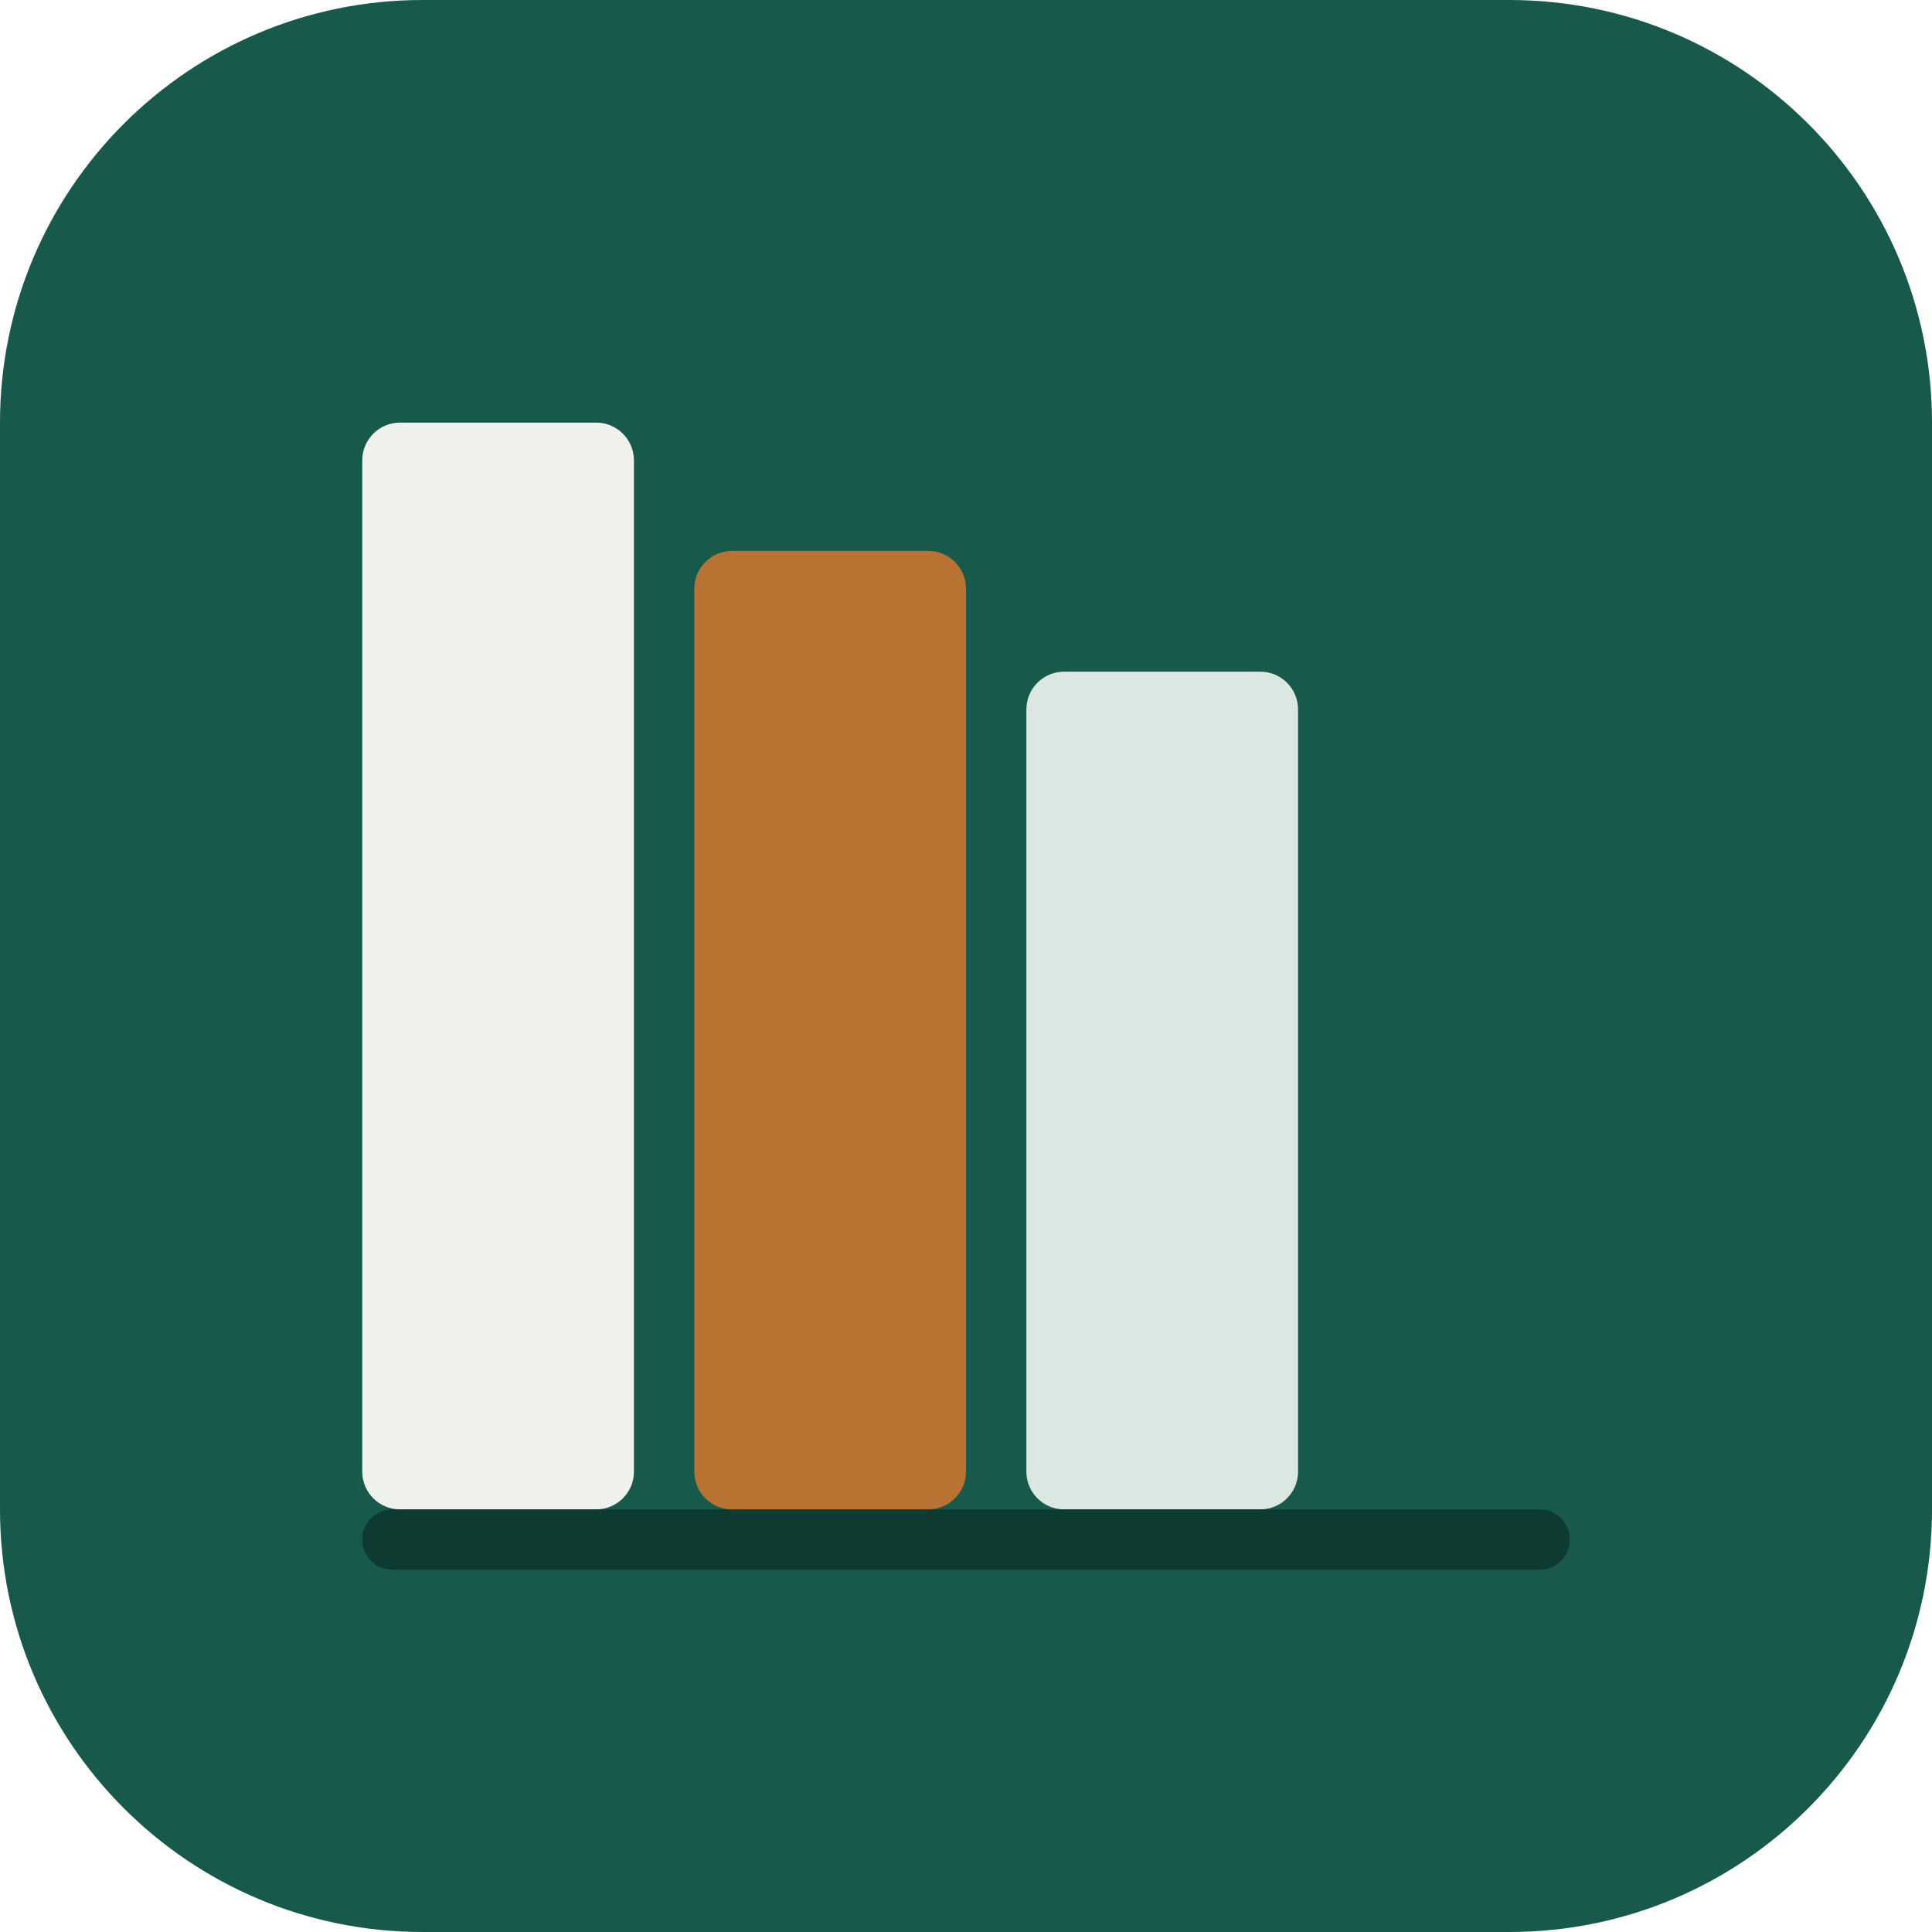
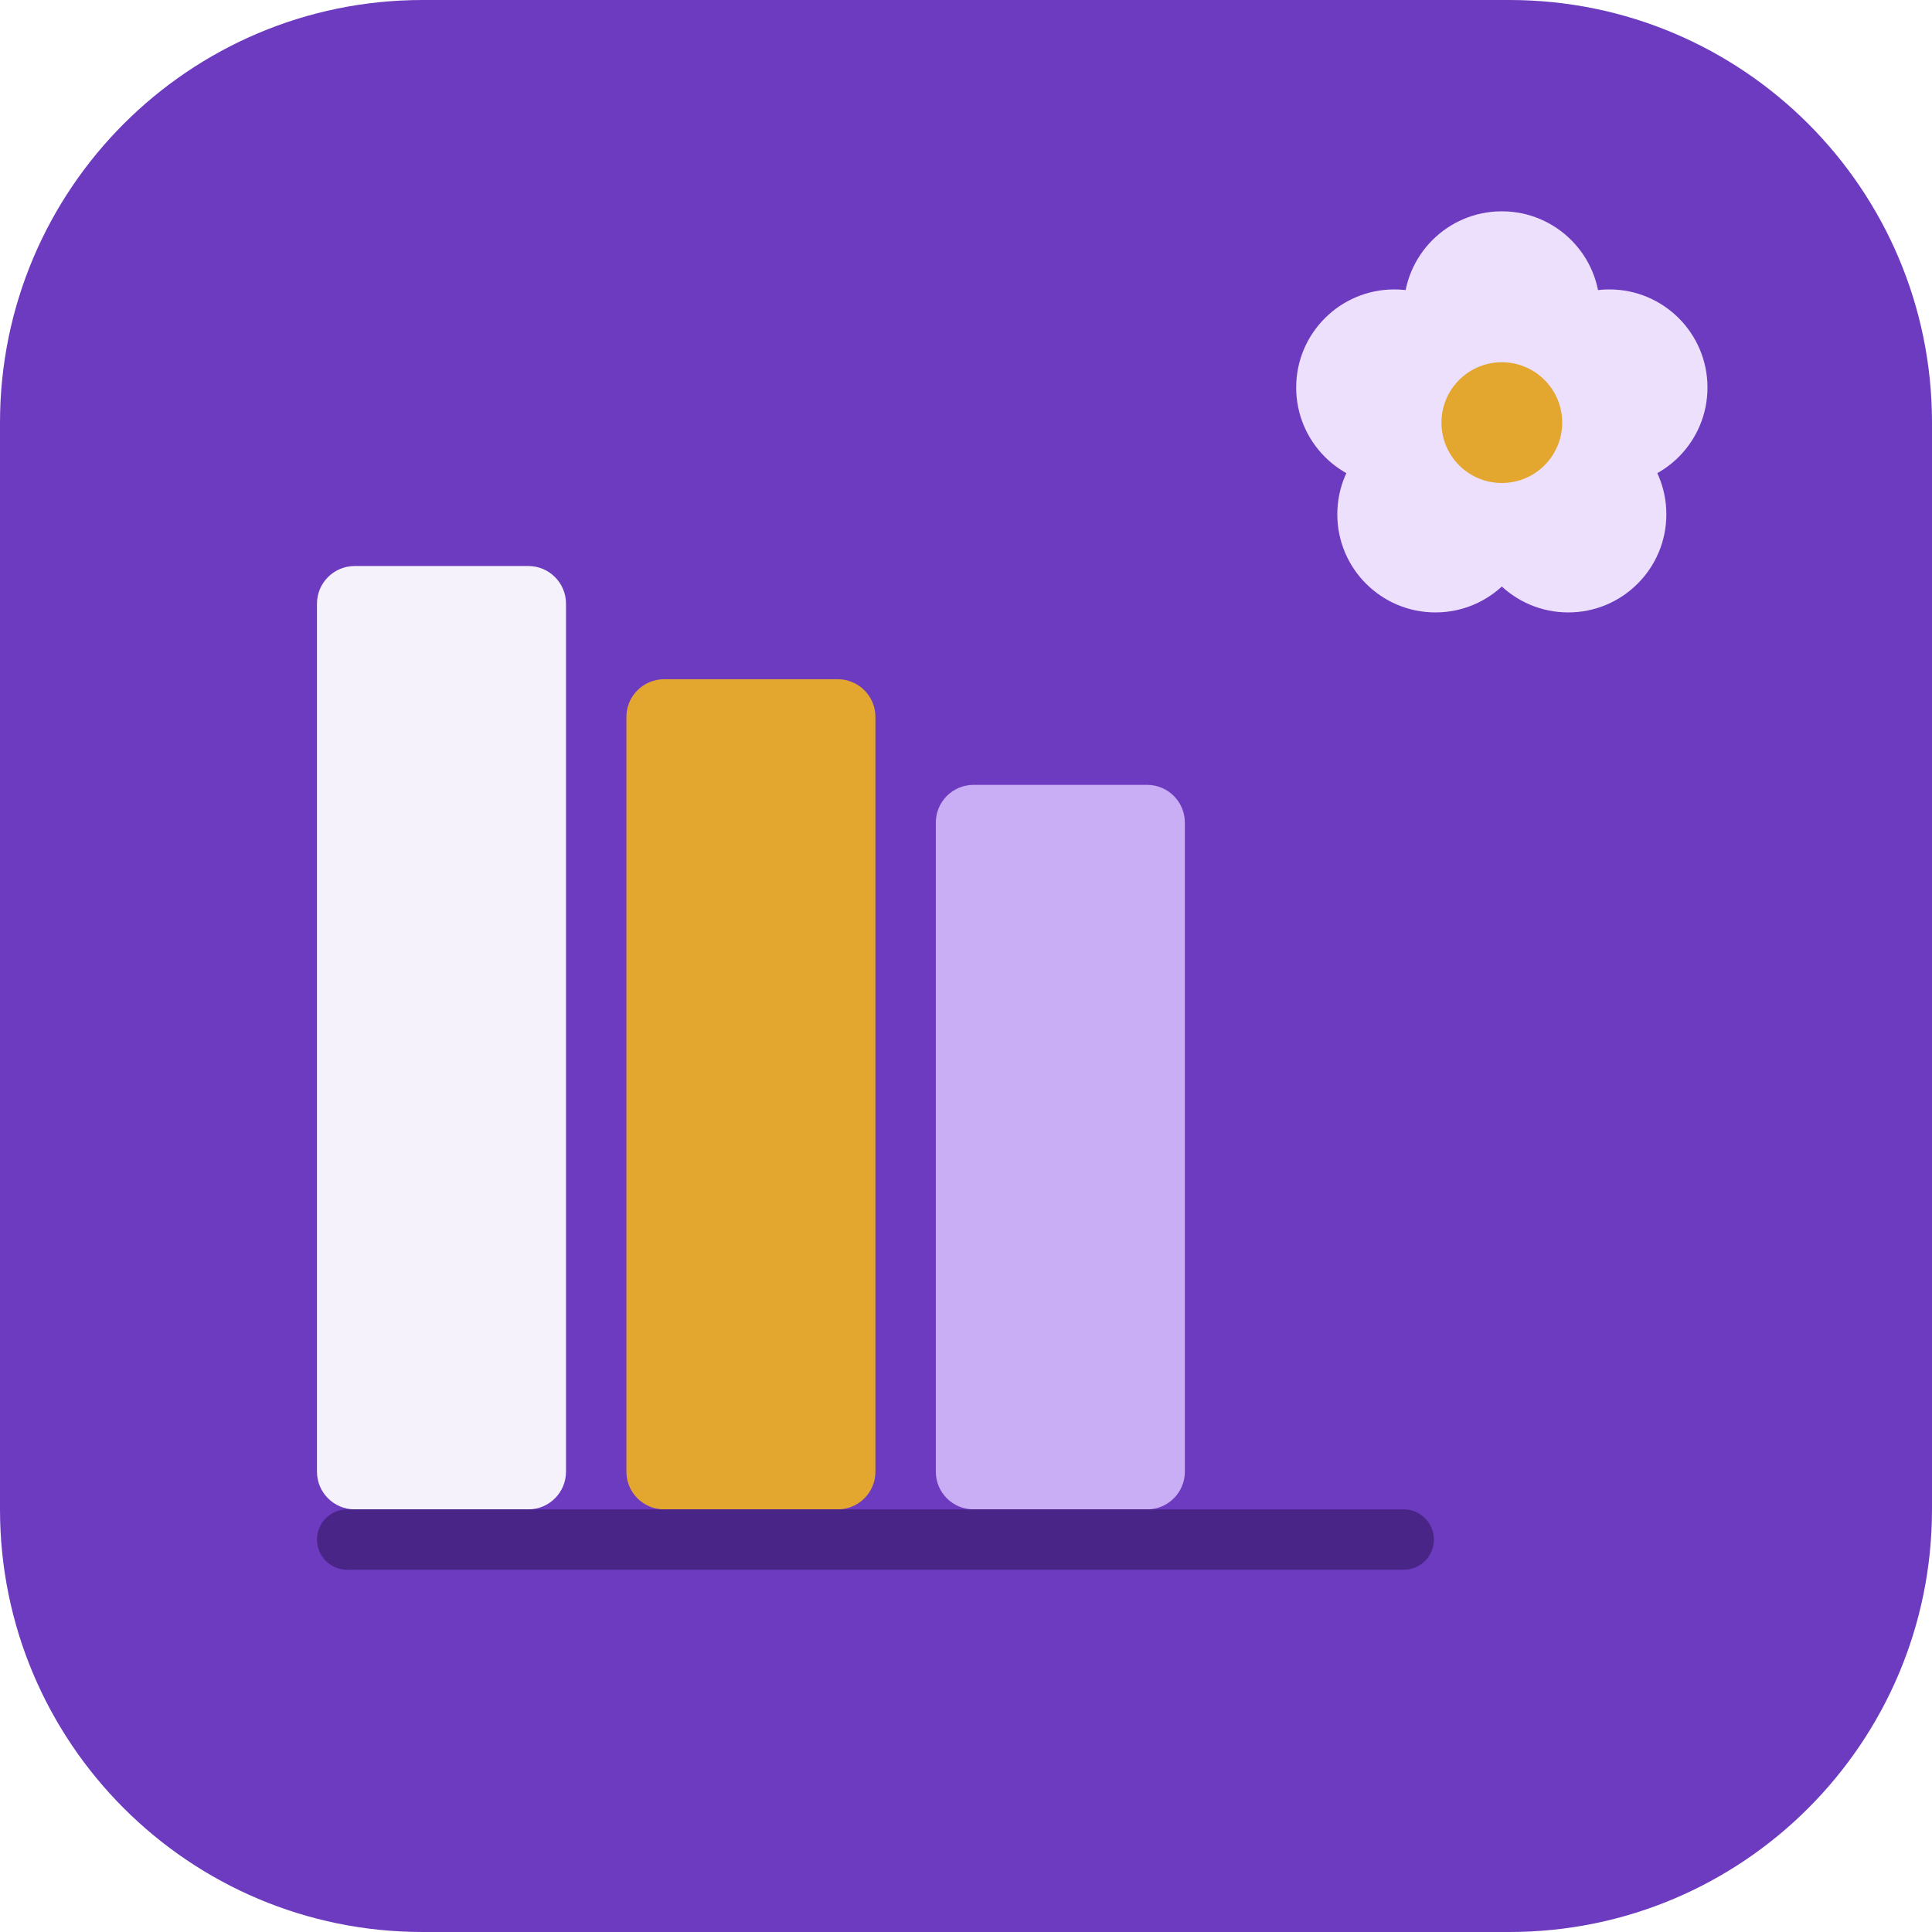
<svg xmlns="http://www.w3.org/2000/svg" viewBox="0 0 512 512" role="img" aria-label="Kitaplık">
-   <rect width="512" height="512" rx="112" fill="#17594a" />
-   <g transform="translate(96 112)">
-     <rect x="0" y="0" width="72" height="288" rx="10" fill="#eff1ec" />
-     <rect x="88" y="34" width="72" height="254" rx="10" fill="#b87333" />
-     <rect x="176" y="66" width="72" height="222" rx="10" fill="#dbe8e2" />
-     <rect x="0" y="288" width="320" height="16" rx="8" fill="#0d3b31" />
+   <rect width="512" height="512" rx="112" fill="#6d3bbf" />
+   <g transform="translate(84 150)">
+     <rect x="0" y="0" width="66" height="250" rx="10" fill="#f6f2fb" />
+     <rect x="82" y="30" width="66" height="220" rx="10" fill="#e3a72f" />
+     <rect x="164" y="58" width="66" height="192" rx="10" fill="#c9aef5" />
+     <rect x="0" y="250" width="296" height="16" rx="8" fill="#4a2588" />
+   </g>
+   <g transform="translate(398 112)" fill="#ece0fd">
+     <circle cx="0" cy="-30" r="26" />
+     <circle cx="28.5" cy="-9.3" r="26" />
+     <circle cx="17.6" cy="24.3" r="26" />
+     <circle cx="-17.6" cy="24.3" r="26" />
+     <circle cx="-28.5" cy="-9.3" r="26" />
+     <circle r="16" fill="#e3a72f" />
  </g>
</svg>
